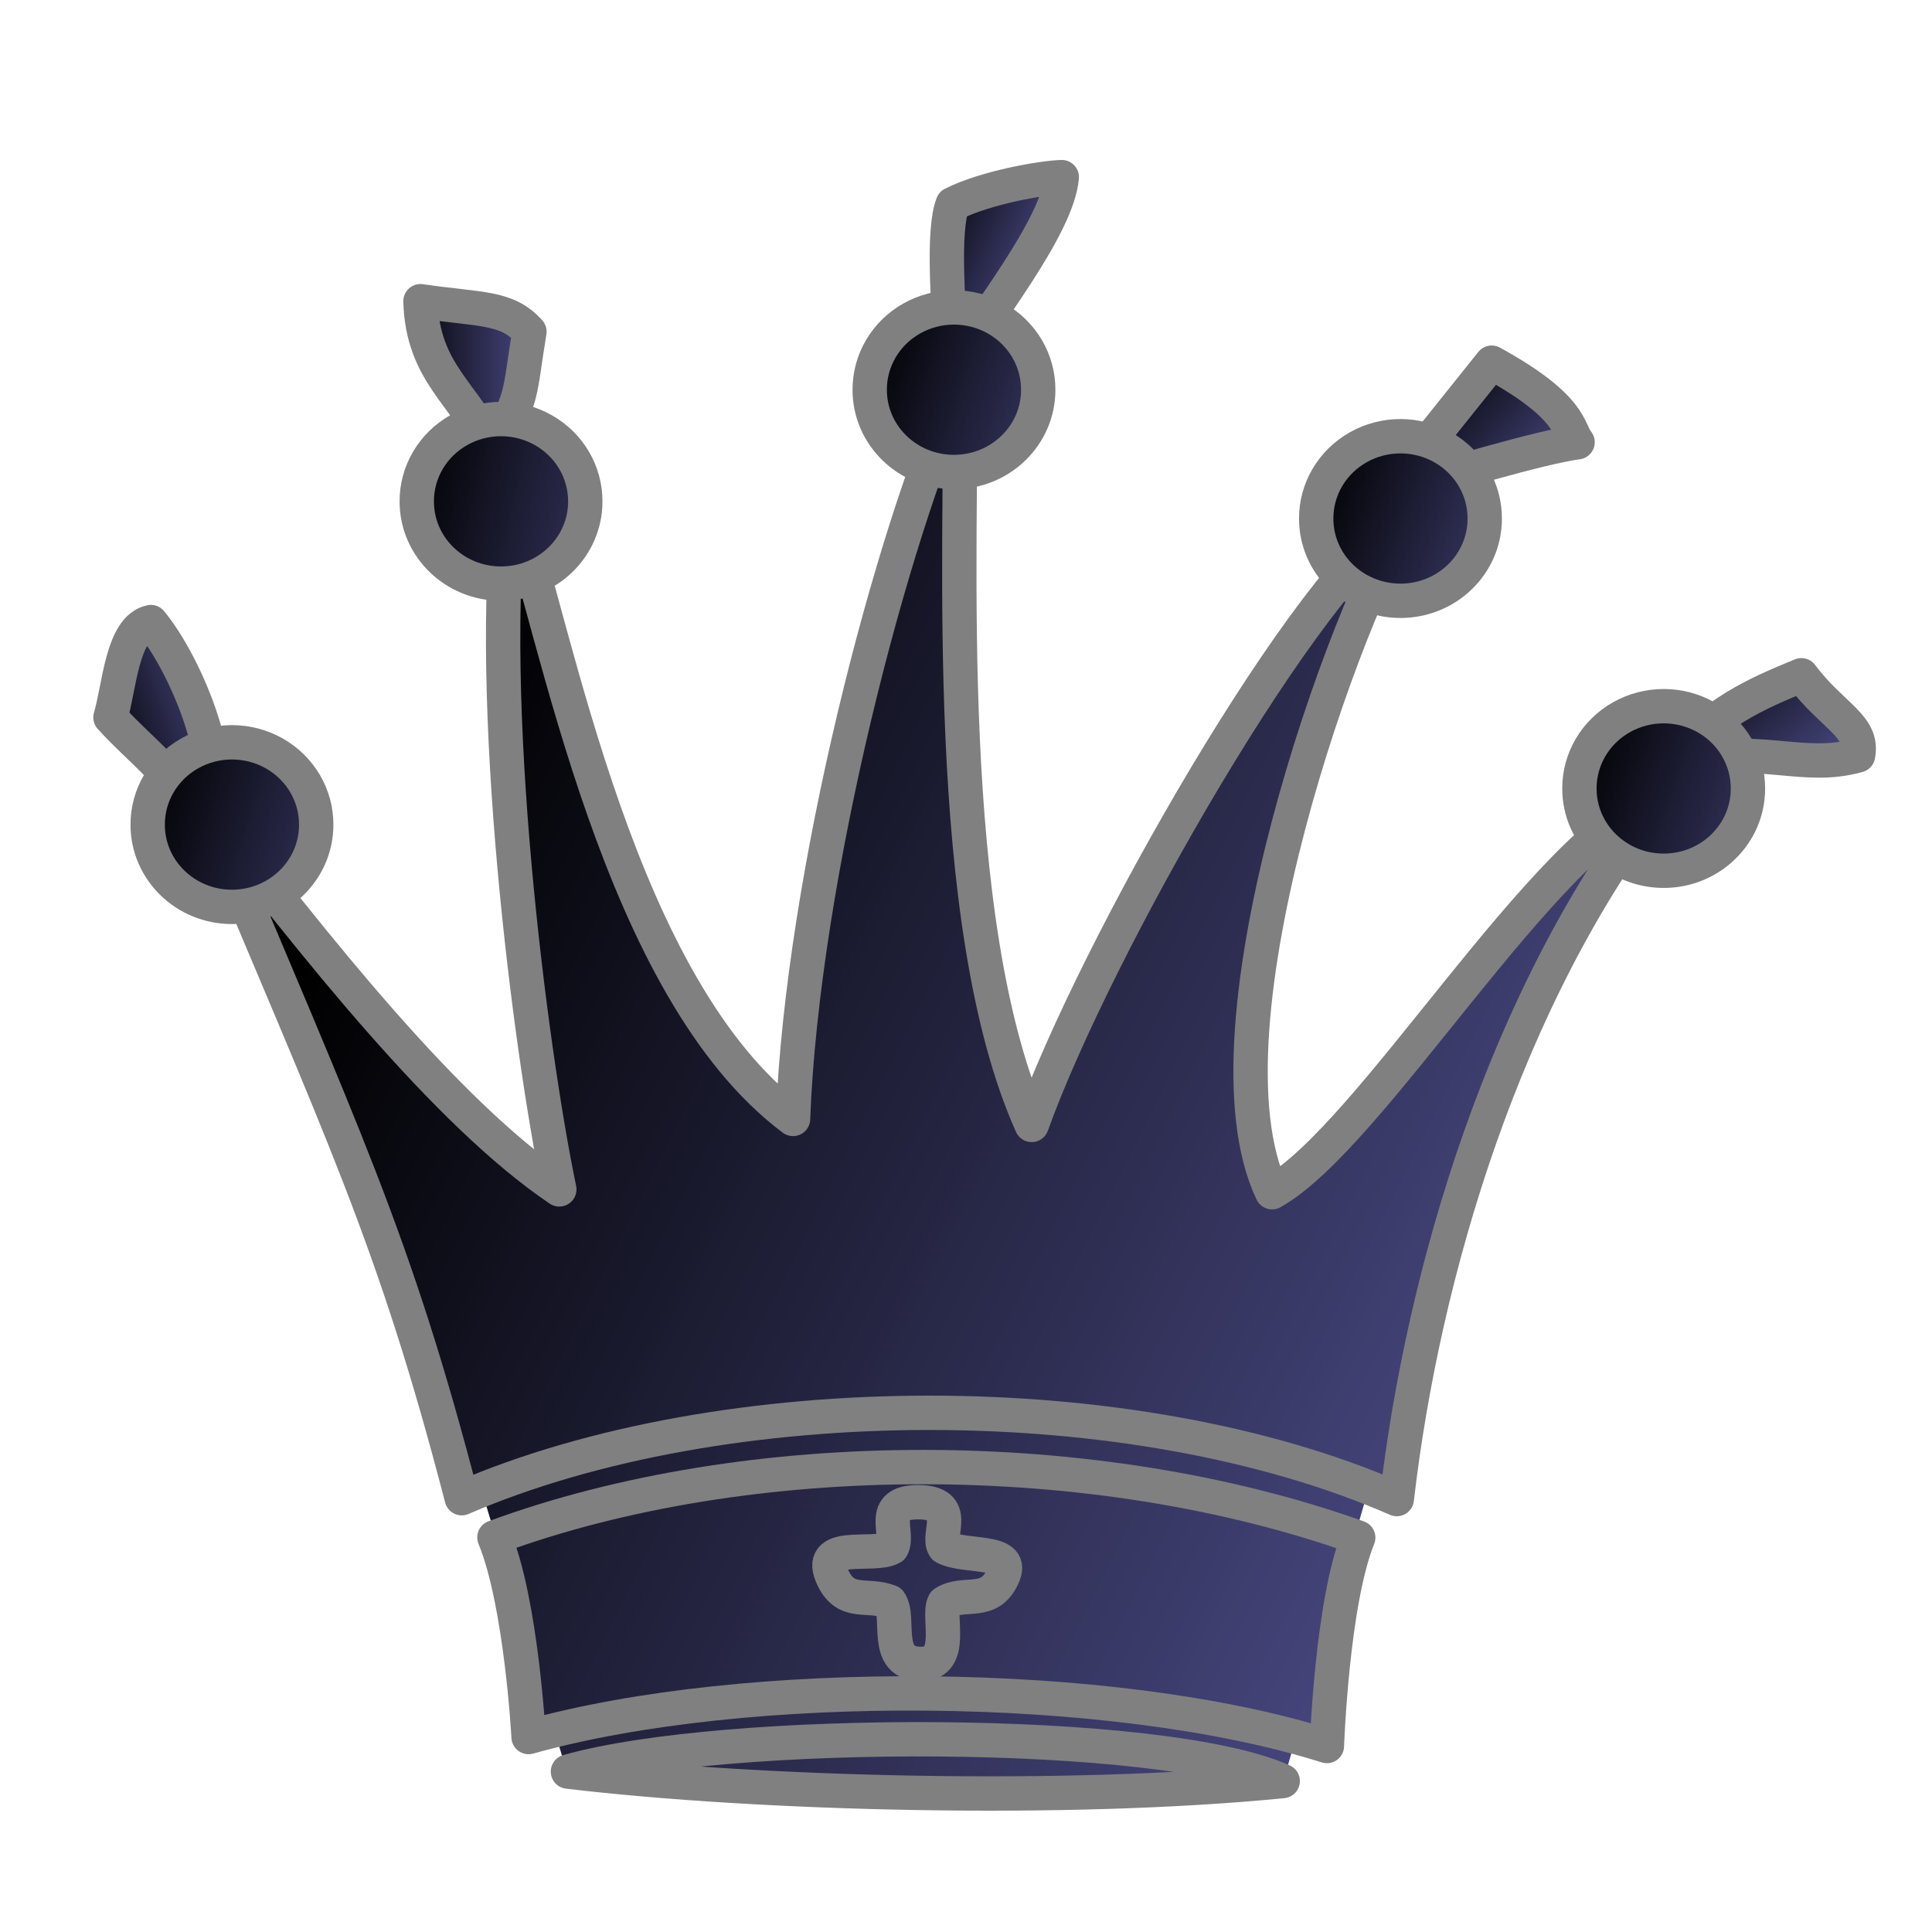
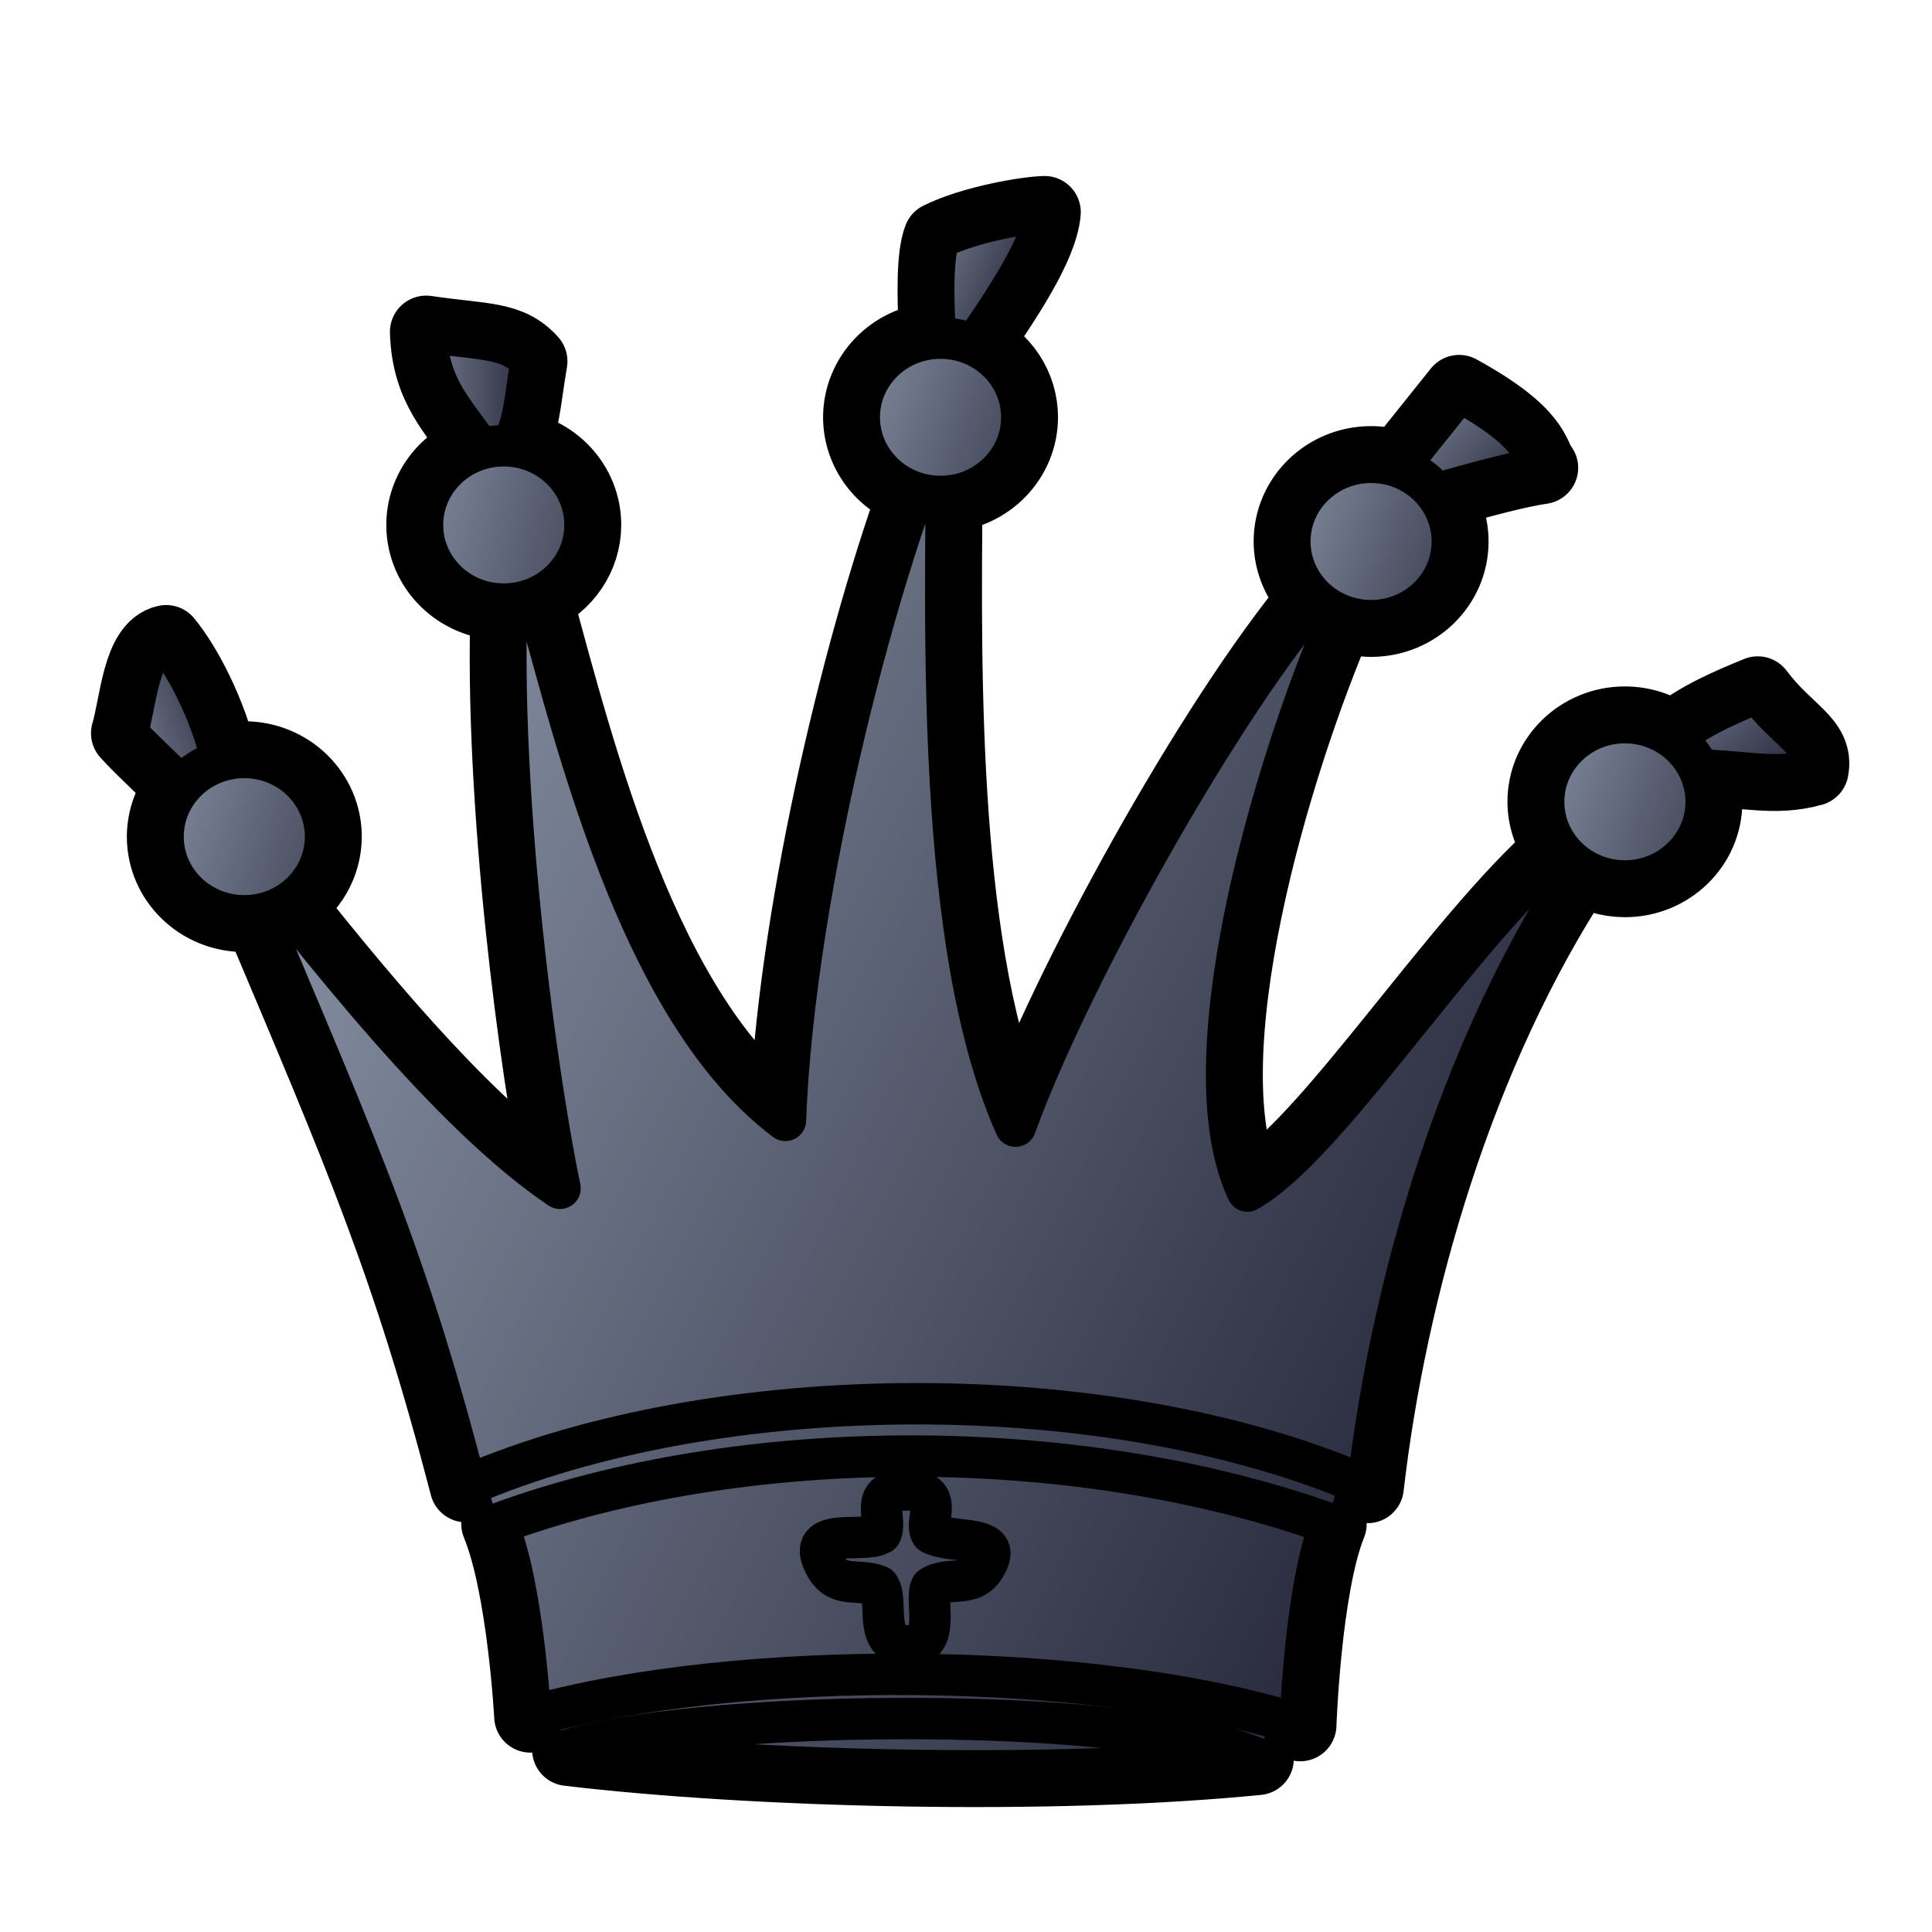
- <svg xmlns="http://www.w3.org/2000/svg" xmlns:xlink="http://www.w3.org/1999/xlink" width="700pt" height="700pt" viewBox="-20 0 900 900" version="1">
-   <defs>
-     <linearGradient id="a">
-       <stop offset="0" />
-       <stop offset="1" stop-color="#505090" />
+ <svg xmlns="http://www.w3.org/2000/svg" xmlns:xlink="http://www.w3.org/1999/xlink" width="700pt" height="700pt" id="queen" version="1.0" viewBox="0 0 933.333 933.333">
+   <style id="base">
+     .base { 
+       fill-opacity:1;
+       fill-rule:evenodd;
+       stroke-miterlimit:4;
+       stroke-dasharray:none;
+       stroke-linecap:round;
+       stroke-linejoin:round;
+       stroke-opacity:1
+     }
+     .shadow {
+       stroke:none;
+       filter:url(#filterBlur);
+     }
+   </style>
+   <style id="stroke-medium">.stroke-medium {stroke-width: 20; }</style>
+   <style id="stroke-boundary">.stroke-boundary {stroke-width: 35; }</style>
+   <style id="stroke-color">.stroke-color {stroke: black; }</style>
+   <defs id="defs">
+     <linearGradient id="fillGradient">
+       <stop style="stop-color: rgb(127, 137, 155); stop-opacity: 1;" offset="0" id="stop0" />
+       <stop style="stop-color: rgb(28, 28, 47); stop-opacity: 1;" offset="1" id="stop1" />
    </linearGradient>
-     <linearGradient xlink:href="#a" id="k" x1="785.141" y1="294.759" x2="840.911" y2="363.089" gradientUnits="userSpaceOnUse" />
-     <linearGradient xlink:href="#a" id="i" x1="649.863" y1="171.18" x2="711.117" y2="227.749" gradientUnits="userSpaceOnUse" />
-     <linearGradient xlink:href="#a" id="g" x1="406.012" y1="103.532" x2="470.835" y2="132.994" gradientUnits="userSpaceOnUse" />
-     <linearGradient xlink:href="#a" id="m" x1="167.872" y1="174.997" x2="234.62" y2="174.997" gradientUnits="userSpaceOnUse" />
-     <linearGradient xlink:href="#a" id="o" x1="23.458" y1="337.855" x2="87.371" y2="315.463" gradientUnits="userSpaceOnUse" />
-     <linearGradient xlink:href="#a" id="n" x1="339.471" y1="530.606" x2="514.54" y2="571.593" gradientUnits="userSpaceOnUse" />
-     <linearGradient xlink:href="#a" id="h" x1="339.471" y1="530.606" x2="495.022" y2="584.758" gradientUnits="userSpaceOnUse" />
-     <linearGradient xlink:href="#a" id="j" x1="339.471" y1="530.606" x2="487.215" y2="584.758" gradientUnits="userSpaceOnUse" />
-     <linearGradient xlink:href="#a" id="l" x1="339.471" y1="530.606" x2="498.926" y2="584.758" gradientUnits="userSpaceOnUse" />
-     <linearGradient xlink:href="#a" id="p" x1="339.471" y1="530.606" x2="510.637" y2="584.758" gradientUnits="userSpaceOnUse" />
-     <linearGradient xlink:href="#a" id="f" gradientUnits="userSpaceOnUse" x1="153.604" y1="380.54" x2="761.364" y2="682.207" />
-     <linearGradient xlink:href="#a" id="e" gradientUnits="userSpaceOnUse" x1="153.604" y1="380.54" x2="761.364" y2="682.207" />
-     <linearGradient xlink:href="#a" id="d" gradientUnits="userSpaceOnUse" x1="153.604" y1="380.54" x2="761.364" y2="682.207" />
-     <linearGradient xlink:href="#a" id="c" gradientUnits="userSpaceOnUse" x1="153.604" y1="380.54" x2="761.364" y2="682.207" />
-     <linearGradient xlink:href="#a" id="b" gradientUnits="userSpaceOnUse" x1="153.604" y1="380.54" x2="761.364" y2="682.207" />
+     <linearGradient xlink:href="#fillGradient" id="hair5-grad" x1="785.141" y1="294.759" x2="840.911" y2="363.089" gradientUnits="userSpaceOnUse" gradientTransform="translate(30,20)" />
+     <linearGradient xlink:href="#fillGradient" id="hair4-grad" x1="649.863" y1="171.18" x2="711.117" y2="227.749" gradientUnits="userSpaceOnUse" gradientTransform="translate(30,20)" />
+     <linearGradient xlink:href="#fillGradient" id="hair3-grad" x1="406.012" y1="103.532" x2="470.835" y2="132.994" gradientUnits="userSpaceOnUse" gradientTransform="translate(30,20)" />
+     <linearGradient xlink:href="#fillGradient" id="hair2-grad" x1="167.872" y1="174.997" x2="234.62" y2="174.997" gradientUnits="userSpaceOnUse" gradientTransform="translate(30,20)" />
+     <linearGradient xlink:href="#fillGradient" id="hair1-grad" x1="23.458" y1="337.855" x2="87.371" y2="315.463" gradientUnits="userSpaceOnUse" gradientTransform="translate(30,20)" />
+     <linearGradient xlink:href="#fillGradient" id="hairknot1-grad" x1="339.471" y1="530.606" x2="514.54" y2="571.593" gradientUnits="userSpaceOnUse" gradientTransform="matrix(0.853926,0,0,0.853926,-93.7649,-199.5063)" />
+     <linearGradient xlink:href="#fillGradient" id="hairknot3-grad" x1="339.471" y1="530.606" x2="495.022" y2="584.758" gradientUnits="userSpaceOnUse" gradientTransform="matrix(0.853926,0,0,0.853926,117.2353,-251.5063)" />
+     <linearGradient xlink:href="#fillGradient" id="hairknot4-grad" x1="339.471" y1="530.606" x2="487.215" y2="584.758" gradientUnits="userSpaceOnUse" gradientTransform="matrix(0.853926,0,0,0.853926,325.2353,-191.5063)" />
+     <linearGradient xlink:href="#fillGradient" id="hairknot5-grad" x1="339.471" y1="530.606" x2="498.926" y2="584.758" gradientUnits="userSpaceOnUse" gradientTransform="matrix(0.853926,0,0,0.853926,447.8503,-65.7489)" />
+     <linearGradient xlink:href="#fillGradient" id="hairknot2-grad" x1="339.471" y1="530.606" x2="510.637" y2="584.758" gradientUnits="userSpaceOnUse" gradientTransform="matrix(0.853926,0,0,0.853926,-219.1081,-48.9205)" />
+     <linearGradient xlink:href="#fillGradient" id="filler-grad" gradientUnits="userSpaceOnUse" x1="153.604" y1="380.54" x2="761.364" y2="682.207" gradientTransform="translate(30,20)" />
+     <linearGradient xlink:href="#fillGradient" id="crown-grad" gradientUnits="userSpaceOnUse" x1="153.604" y1="380.54" x2="761.364" y2="682.207" gradientTransform="translate(30,20)" />
+     <linearGradient xlink:href="#fillGradient" id="fullhair-grad" gradientUnits="userSpaceOnUse" x1="153.604" y1="380.54" x2="761.364" y2="682.207" gradientTransform="translate(30,20)" />
+     <linearGradient xlink:href="#fillGradient" id="cross-grad" gradientUnits="userSpaceOnUse" x1="153.604" y1="380.54" x2="761.364" y2="682.207" gradientTransform="translate(30,20)" />
+     <linearGradient xlink:href="#fillGradient" id="base-grad" gradientUnits="userSpaceOnUse" x1="153.604" y1="380.54" x2="761.364" y2="682.207" gradientTransform="translate(30,20)" />
  </defs>
-   <g fill-rule="evenodd">
-     <path d="M243.935 824.89l-50.378-166.212 433.768 1.318-49.52 169.68-333.87-4.786z" fill="url(#b)" />
-     <path d="M612.713 716.28c-122.2-43.67-283.406-43.923-402.394-.104 12.584 30.53 15.918 92.998 15.918 92.998 100.72-28.173 271.954-27.317 371.885 4.188 0 0 2.31-66.707 14.59-97.082z" fill="url(#c)" stroke="gray" stroke-width="16" stroke-linecap="round" stroke-linejoin="round" />
-     <path d="M195.104 697.915c121.85-52.686 312.58-53.52 435.577.41 12.127-105.036 50.35-234.696 122.684-327.7-54.848 21.463-134.48 158.864-180.775 184.76-36.305-76.264 35.543-274.205 63.477-316.13-46.9 28.22-146.147 203.016-175.47 284.785-42.265-94.445-32.372-271.082-33.383-345.108-31.796 69.553-73.518 229.373-77.788 342.314-81.193-60.864-109.846-225.27-131.5-290.406-11.925 93.798 8.883 257.173 22.622 323.227-52.792-35.593-114.44-113.92-165.61-180.305 65.058 155.574 88.607 202.693 120.166 324.153z" fill="url(#d)" stroke="gray" stroke-width="16" stroke-linecap="round" stroke-linejoin="round" />
-     <path d="M407.763 699.782c-18.998-.098-8.585 14.635-12.318 21.115-8.538 4.95-36.246-3.832-27.327 14.34 6.32 12.874 15.766 6.813 26.377 10.96 5.276 7.268-3.643 29.367 15.037 28.904 15.427-.382 7.018-22.43 10.316-28.37 9.326-6.095 21.562 2.164 27.734-13.453 4.686-11.856-18.512-7.458-27.673-12.564-3.838-5.73 7.62-20.828-12.147-20.93z" fill="url(#e)" stroke="gray" stroke-width="16" stroke-linecap="round" stroke-linejoin="round" />
-     <path d="M244.573 825.273c88.823 10.6 232.722 14.36 332.958 4.407-56.567-25.28-259.89-25.068-332.957-4.407z" fill="url(#f)" stroke="gray" stroke-width="16" stroke-linecap="round" stroke-linejoin="round" />
-     <path d="M474.62 82.518c-8.56.188-34.943 4.62-50.798 12.528-4.81 12.11-2.312 47.606.13 76.64 15.186-24.37 48.738-66.254 50.668-89.168z" fill="url(#g)" stroke="gray" stroke-width="16" stroke-linecap="round" stroke-linejoin="round" />
-     <path d="M440.763 530.606a45.962 44.783 0 11-91.924 0 45.962 44.783 0 1191.923 0z" transform="matrix(.854 0 0 .854 87.235 -271.506)" fill="url(#h)" stroke="gray" stroke-width="18.737" stroke-linecap="round" stroke-linejoin="round" />
-     <path d="M714.902 206.005c-4.717-5.653-1.71-16-40.003-37.055l-48.857 61.03c27.41-8.55 70.764-21.46 88.86-23.975z" fill="url(#i)" stroke="gray" stroke-width="16" stroke-linecap="round" stroke-linejoin="round" />
-     <path transform="matrix(.854 0 0 .854 295.235 -211.506)" d="M440.763 530.606a45.962 44.783 0 11-91.924 0 45.962 44.783 0 1191.923 0z" fill="url(#j)" stroke="gray" stroke-width="18.737" stroke-linecap="round" stroke-linejoin="round" />
-     <path d="M845.56 351.89c2.674-13.826-12.17-18.267-26.41-37.323-19.837 8.122-42.818 17.81-59.007 40.522 40.867-8.43 59.444 4.057 85.417-3.2z" fill="url(#k)" stroke="gray" stroke-width="16" stroke-linecap="round" stroke-linejoin="round" />
-     <path d="M440.763 530.606a45.962 44.783 0 11-91.924 0 45.962 44.783 0 1191.923 0z" transform="matrix(.854 0 0 .854 417.85 -85.749)" fill="url(#l)" stroke="gray" stroke-width="18.737" stroke-linecap="round" stroke-linejoin="round" />
-     <path d="M226.62 154.518c-10.56-11.812-22.893-10.117-50.748-14.208.972 33.726 21.104 43.135 33.08 69.375 15.186-24.37 12.738-25.253 17.668-55.167z" fill="url(#m)" stroke="gray" stroke-width="16" stroke-linecap="round" stroke-linejoin="round" />
-     <path transform="matrix(.854 0 0 .854 -123.765 -219.506)" d="M440.763 530.606a45.962 44.783 0 11-91.924 0 45.962 44.783 0 1191.923 0z" fill="url(#n)" stroke="gray" stroke-width="18.737" stroke-linecap="round" stroke-linejoin="round" />
-     <path d="M50.263 289.782c-13.447 2.8-14.585 30.312-18.805 44.426 15.057 16.595 30.367 26.05 43.52 51.72 14.065-25.033-8.76-76.936-24.715-96.146z" fill="url(#o)" stroke="gray" stroke-width="16" stroke-linecap="round" stroke-linejoin="round" />
-     <path d="M440.763 530.606a45.962 44.783 0 11-91.924 0 45.962 44.783 0 1191.923 0z" transform="matrix(.854 0 0 .854 -249.108 -68.921)" fill="url(#p)" stroke="gray" stroke-width="18.737" stroke-linecap="round" stroke-linejoin="round" />
-   </g>
+   <path id="boundary" class="base stroke-color stroke-boundary" style="fill:none" d="m 660.682,718.326 c 10.937,-94.735 43.199,-209.413 102.475,-299.248 6.452,4.229 14.048,6.496 21.824,6.512 21.675,-2e-5 39.247,-17.121 39.248,-38.24 -0.003,-5.267 -1.123,-10.476 -3.289,-15.301 21.527,0.222 36.223,4.981 54.621,-0.158 2.674,-13.827 -12.172,-18.268 -26.412,-37.324 -13.28,5.438 -27.967,11.584 -41.084,21.863 -6.707,-4.756 -14.788,-7.32 -23.084,-7.322 -21.676,2e-5 -39.248,17.122 -39.248,38.242 0.036,8.344 2.873,16.447 8.076,23.074 -51.187,44.947 -112.715,143.424 -151.221,164.961 -29.602,-62.184 12.693,-205.21 44.465,-278.648 4.84,2.023 10.048,3.077 15.314,3.098 21.676,-3e-5 39.248,-17.122 39.248,-38.242 -0.002,-8.279 -2.761,-16.333 -7.863,-22.953 20.208,-5.828 40.259,-11.122 51.15,-12.635 -4.718,-5.653 -1.71,-15.999 -40.004,-37.053 l -29.324,36.631 c -4.238,-1.477 -8.706,-2.232 -13.207,-2.232 -21.676,2e-5 -39.248,17.122 -39.248,38.242 0.036,10.303 4.338,20.155 11.93,27.326 C 584.48,349.623 514.434,477.566 490.598,544.039 454.747,463.93 456.425,325.241 457.143,239.641 c 20.509,-1.417 36.42,-18.015 36.473,-38.049 -0.004,-14.971 -8.975,-28.563 -22.953,-34.779 15.347,-22.319 32.588,-48.045 33.957,-64.295 -8.56,0.188 -34.942,4.621 -50.797,12.529 -3.307,8.326 -3.133,27.74 -1.924,48.475 -20.639,1.267 -36.728,17.921 -36.779,38.07 0.037,16.366 10.759,30.896 26.67,36.141 -28.479,79.654 -58.759,208.182 -62.363,303.514 -68.446,-51.309 -99.419,-175.636 -120.473,-252.607 14.347,-6.049 23.642,-19.816 23.662,-35.047 -9e-4,-19.694 -15.352,-36.167 -35.471,-38.062 6.224,-12.279 5.723,-18.253 9.475,-41.012 -10.56,-11.812 -22.893,-10.117 -50.748,-14.209 0.799,27.718 14.538,39.019 26.057,56.729 -16.511,4.901 -27.798,19.737 -27.811,36.555 -2.5e-4,21.12 17.572,38.242 39.248,38.242 0.493,-0.025 0.986,-0.06 1.479,-0.104 -3.383,94.8 13.798,225.088 25.705,282.336 -41.714,-28.123 -88.766,-82.838 -132,-137.35 11.615,-6.944 18.703,-19.261 18.723,-32.539 2.5e-4,-21.12 -17.572,-38.242 -39.248,-38.242 -3.702,0.003 -7.385,0.515 -10.939,1.523 -4.977,-22.396 -17.152,-46.036 -26.82,-57.676 -13.447,2.8 -14.585,30.31 -18.805,44.424 8.716,9.607 17.515,16.837 25.934,26.189 -5.55,6.75 -8.587,15.133 -8.617,23.781 -2.58e-4,21.12 17.572,38.242 39.248,38.242 2.387,-0.026 4.767,-0.265 7.109,-0.713 49.015,116.08 72.225,169.424 99.971,276.209 m 15.217,18.26 c 12.584,30.53 15.918,92.998 15.918,92.998 m 371.885,4.188 c 0,0 2.309,-66.707 14.59,-97.082 M 274.574,845.273 c 88.822,10.599 232.721,14.36 332.957,4.406" />
+   <path class="base stroke-color stroke-medium" style="fill:url(#hair5-grad)" d="m 875.56,371.891 c 2.674,-13.827 -12.171,-18.268 -26.411,-37.324 -19.837,8.122 -42.817,17.81 -59.006,40.522 40.867,-8.428 59.444,4.058 85.417,-3.198 z" id="hair5" />
+   <path id="hair4" class="base stroke-color stroke-medium" d="m 744.902,226.005 c -4.718,-5.653 -1.71,-16 -40.004,-37.054 l -48.856,61.028 c 27.411,-8.55 70.764,-21.46 88.86,-23.974 z" style="fill:url(#hair4-grad)" />
+   <path class="base stroke-color stroke-medium" style="fill:url(#hair3-grad)" d="m 504.62,102.518 c -8.56,0.188 -34.944,4.619 -50.798,12.528 -4.81,12.11 -2.311,47.606 0.132,76.639 15.184,-24.37 48.736,-66.253 50.667,-89.167 z" id="hair3" />
+   <path id="hair2" class="base stroke-color stroke-medium" d="m 256.62,174.518 c -10.56,-11.812 -22.893,-10.117 -50.748,-14.209 0.973,33.727 21.105,43.136 33.082,69.376 15.184,-24.37 12.736,-25.253 17.667,-55.167 z" style="fill:url(#hair2-grad)" />
+   <path class="base stroke-color stroke-medium" style="fill:url(#hair1-grad)" d="m 80.263,309.782 c -13.447,2.8 -14.585,30.311 -18.804,44.425 15.057,16.595 30.367,26.05 43.52,51.72 14.064,-25.033 -8.76,-76.935 -24.716,-96.145 z" id="hair1" />
+   <path id="filler" d="m 273.935,844.89 -50.378,-166.212 433.768,1.318 -49.519,169.681 z" style="fill:url(#filler-grad)" />
+   <path id="crown" class="base stroke-color stroke-medium" d="m 642.713,736.28 c -122.2,-43.669 -283.407,-43.922 -402.394,-0.104 12.584,30.53 15.918,92.998 15.918,92.998 100.719,-28.173 271.955,-27.317 371.885,4.188 0,0 2.31,-66.707 14.591,-97.082 z" style="fill:url(#crown-grad)" />
+   <path id="fullhair" class="base stroke-color stroke-medium" d="m 225.104,717.915 c 121.851,-52.687 312.581,-53.519 435.577,0.41 12.126,-105.036 50.347,-234.697 122.683,-327.699 -54.848,21.462 -134.479,158.863 -180.775,184.758 -36.304,-76.263 35.544,-274.204 63.479,-316.129 -46.899,28.219 -146.148,203.016 -175.47,284.785 -42.266,-94.445 -32.373,-271.082 -33.384,-345.108 -31.796,69.553 -73.518,229.373 -77.789,342.314 -81.192,-60.864 -109.846,-225.271 -131.501,-290.406 -11.923,93.798 8.884,257.172 22.623,323.226 -52.792,-35.593 -114.44,-113.919 -165.611,-180.305 65.059,155.574 88.608,202.693 120.167,324.153 z" style="fill:url(#fullhair-grad)" />
+   <path id="cross" class="base stroke-color stroke-medium" d="m 437.763,719.782 c -18.998,-0.098 -8.585,14.636 -12.319,21.115 -8.537,4.949 -36.245,-3.832 -27.326,14.34 6.319,12.874 15.766,6.814 26.377,10.962 5.275,7.267 -3.643,29.366 15.037,28.902 15.428,-0.383 7.018,-22.431 10.316,-28.371 9.326,-6.094 21.562,2.165 27.734,-13.452 4.686,-11.856 -18.512,-7.458 -27.673,-12.564 -3.837,-5.731 7.621,-20.828 -12.146,-20.931 z" style="fill:url(#cross-grad)" />
+   <path id="path37" class="base stroke-color stroke-medium" d="m 274.573,845.273 c 88.822,10.599 232.722,14.361 332.958,4.407 -56.569,-25.281 -259.89,-25.067 -332.958,-4.407 z" style="fill:url(#base-grad)" />
+   <ellipse id="hairknot2" class="base stroke-color stroke-medium" style="fill:url(#hairknot1-grad)" cx="243.366" cy="253.592" rx="39.248" ry="38.242" />
+   <ellipse class="base stroke-color stroke-medium" style="fill:url(#hairknot2-grad)" id="hairknot1" cx="118.023" cy="404.177" rx="39.248" ry="38.242" />
+   <ellipse class="base stroke-color stroke-medium" style="fill:url(#hairknot3-grad)" id="hairknot3" cx="454.366" cy="201.592" rx="39.248" ry="38.242" />
+   <ellipse id="hairknot4" class="base stroke-color stroke-medium" style="fill:url(#hairknot4-grad)" cx="662.366" cy="261.592" rx="39.248" ry="38.242" />
+   <ellipse class="base stroke-color stroke-medium" style="fill:url(#hairknot5-grad)" id="hairknot5" cx="784.981" cy="387.349" rx="39.248" ry="38.242" />
</svg>
